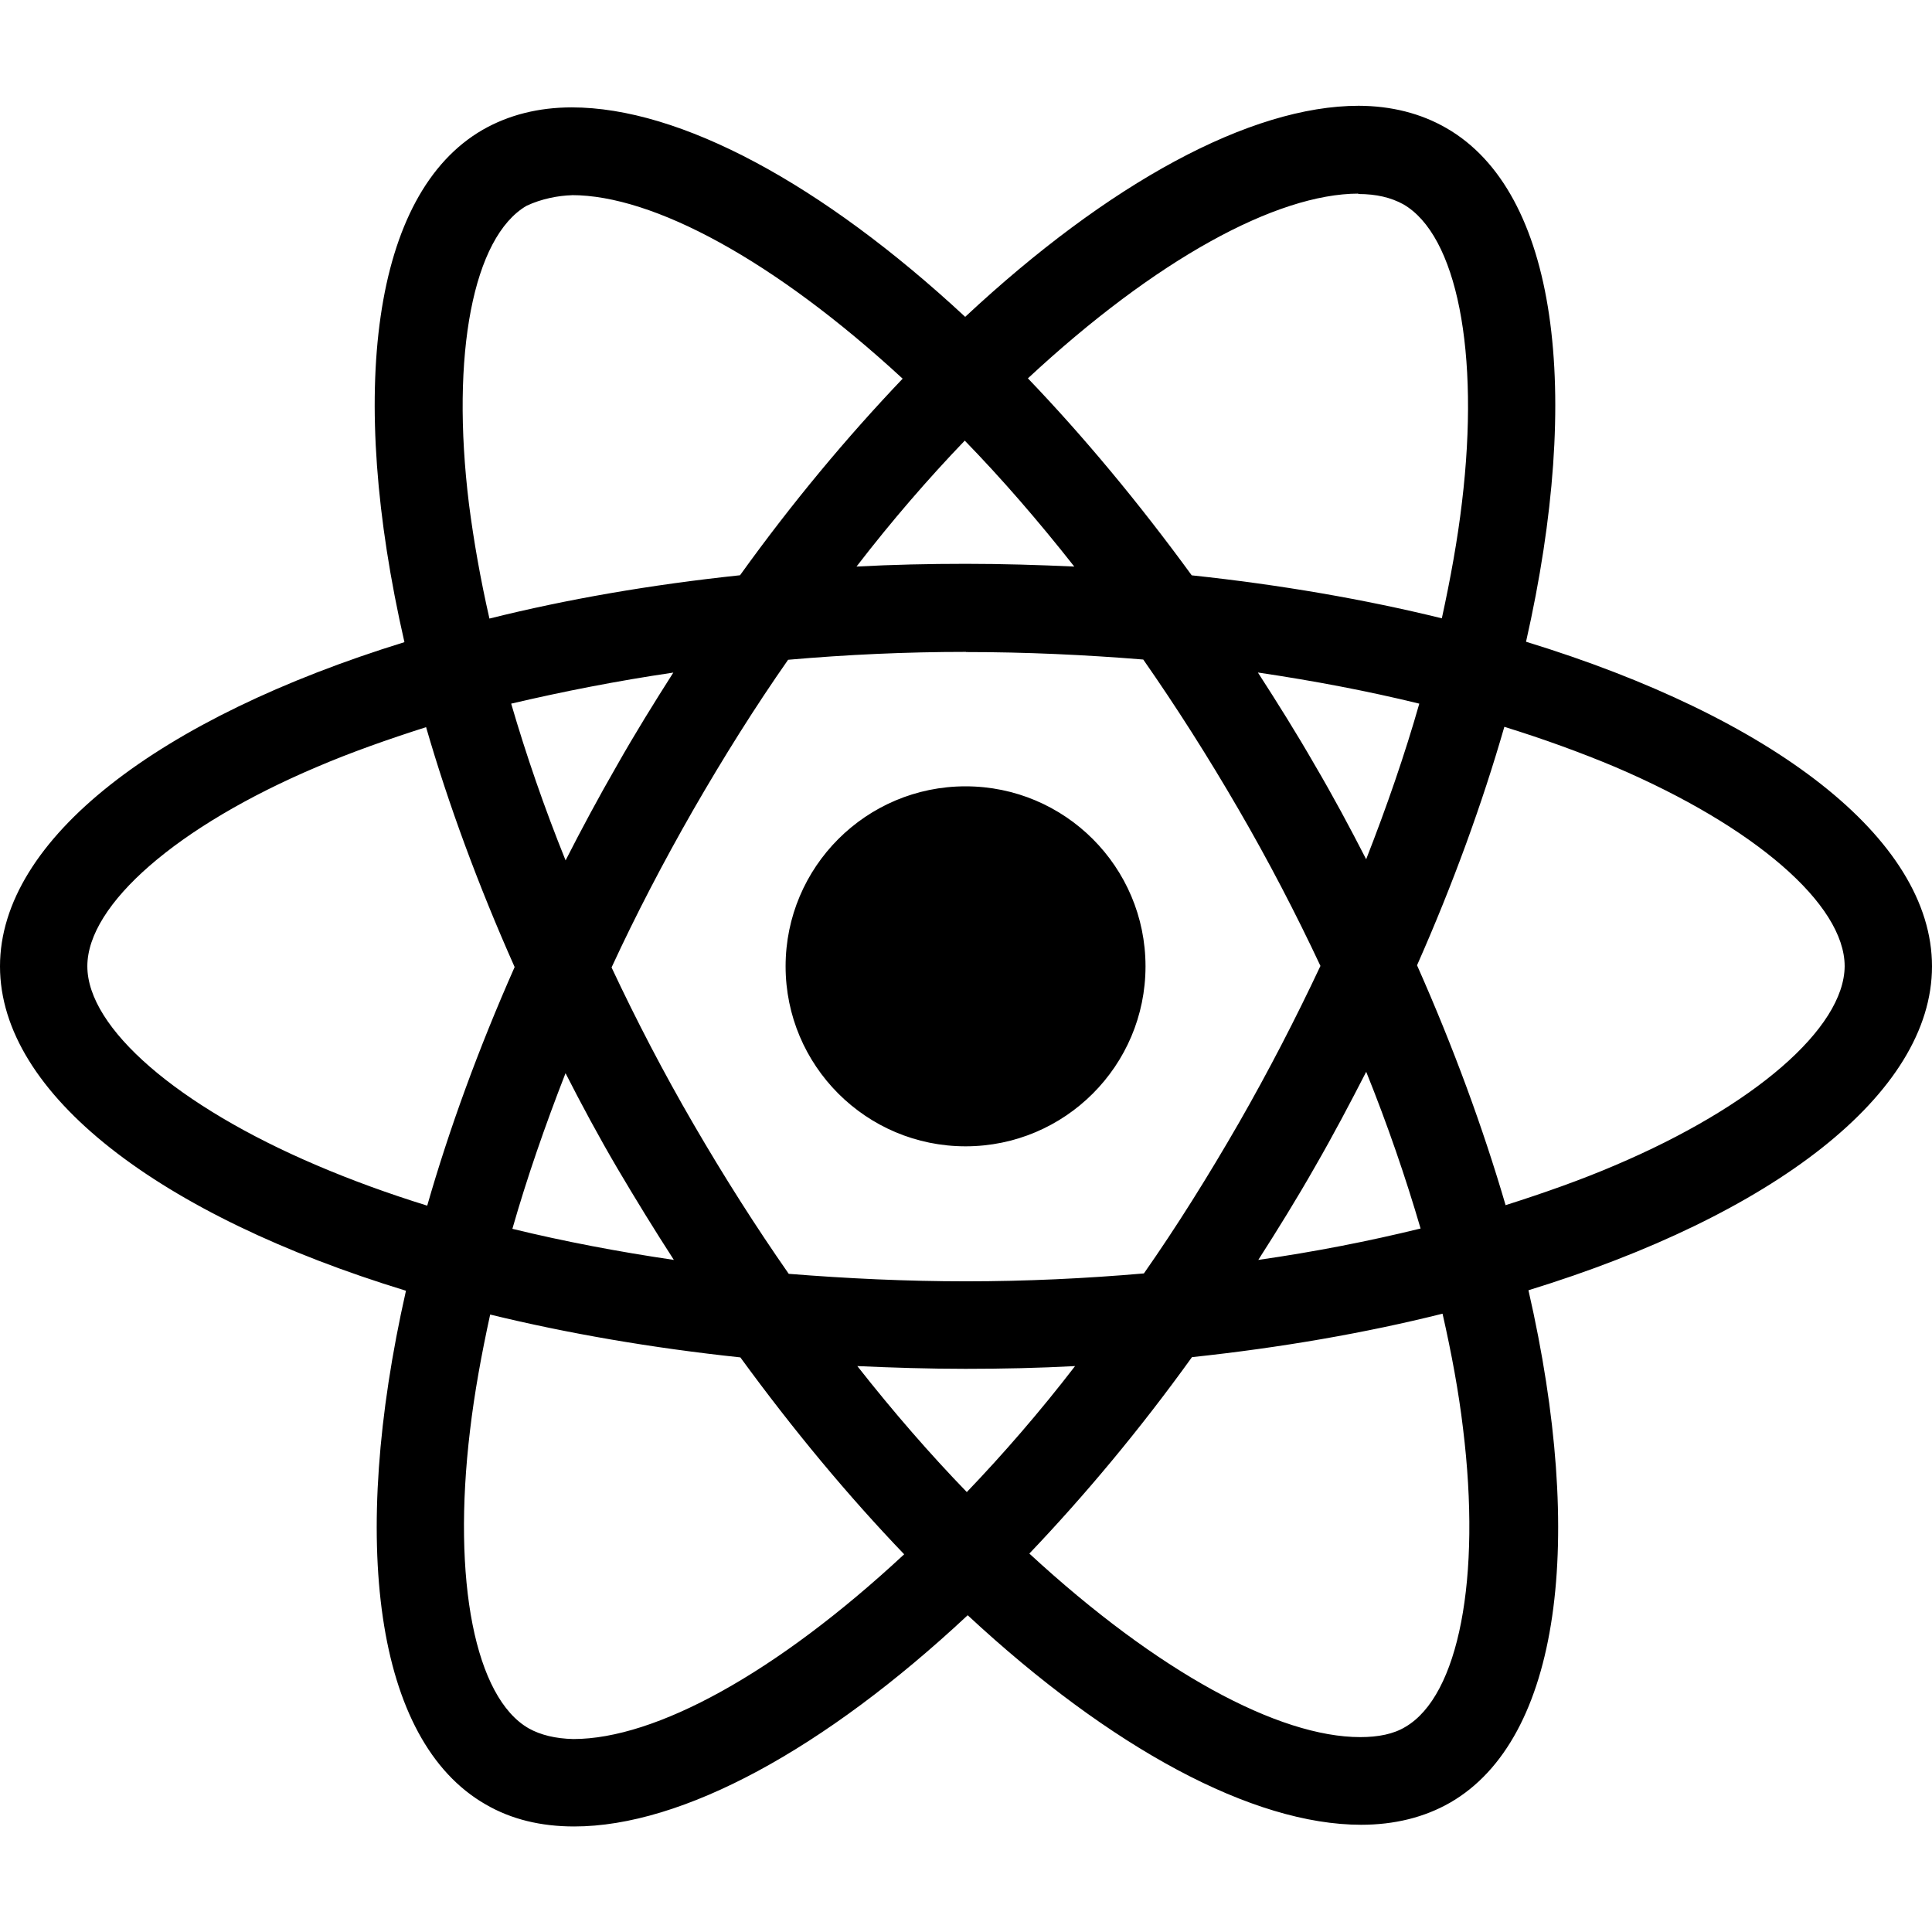
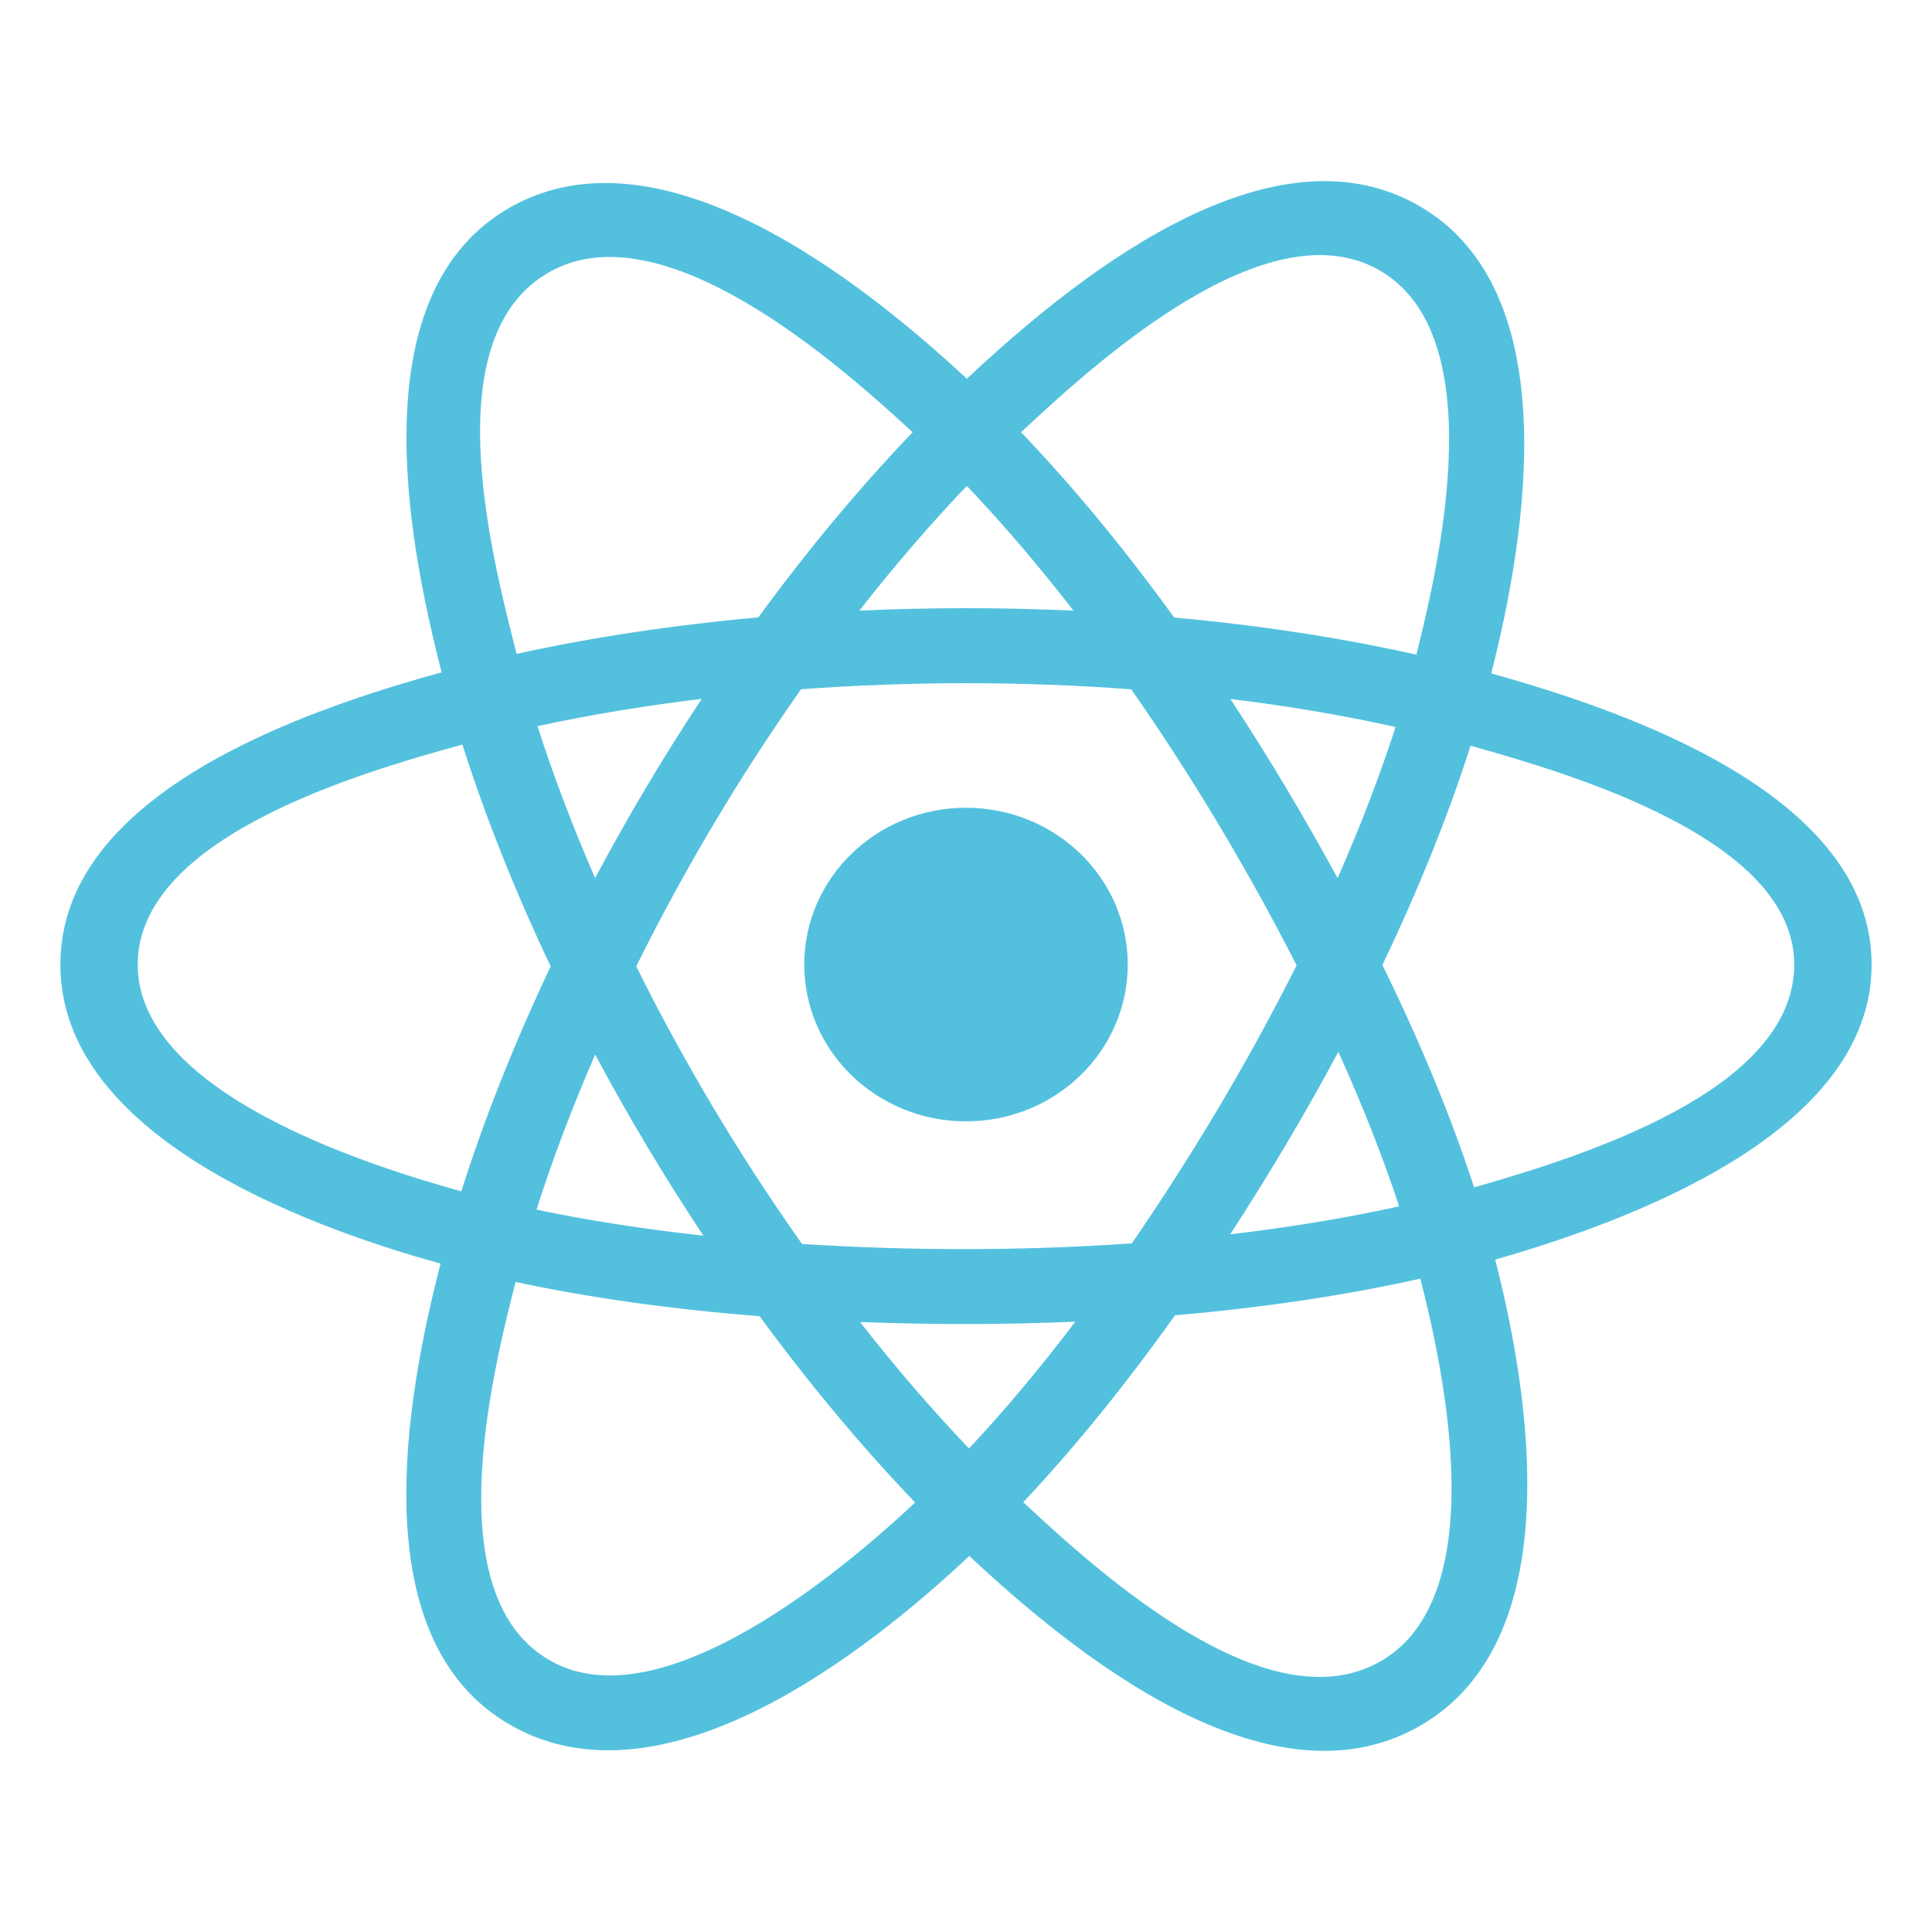
- <svg xmlns="http://www.w3.org/2000/svg" role="img" viewBox="0 0 24 24">
-   <path d="M14.23 12.004a2.236 2.236 0 0 1-2.235 2.236 2.236 2.236 0 0 1-2.236-2.236 2.236 2.236 0 0 1 2.235-2.236 2.236 2.236 0 0 1 2.236 2.236zm2.648-10.69c-1.346 0-3.107.96-4.888 2.622-1.78-1.653-3.542-2.602-4.887-2.602-.41 0-.783.093-1.106.278-1.375.793-1.683 3.264-.973 6.365C1.98 8.917 0 10.42 0 12.004c0 1.59 1.99 3.097 5.043 4.03-.704 3.113-.39 5.588.988 6.38.32.187.69.275 1.102.275 1.345 0 3.107-.96 4.888-2.624 1.78 1.654 3.542 2.603 4.887 2.603.41 0 .783-.09 1.106-.275 1.374-.792 1.683-3.263.973-6.365C22.02 15.096 24 13.59 24 12.004c0-1.59-1.99-3.097-5.043-4.032.704-3.11.39-5.587-.988-6.38-.318-.184-.688-.277-1.092-.278zm-.005 1.09v.006c.225 0 .406.044.558.127.666.382.955 1.835.73 3.704-.054.46-.142.945-.25 1.44-.96-.236-2.006-.417-3.107-.534-.66-.905-1.345-1.727-2.035-2.447 1.592-1.48 3.087-2.292 4.105-2.295zm-9.77.02c1.012 0 2.514.808 4.11 2.28-.686.72-1.37 1.537-2.02 2.442-1.107.117-2.154.298-3.113.538-.112-.49-.195-.964-.254-1.42-.23-1.868.054-3.32.714-3.707.19-.09.4-.127.563-.132zm4.882 3.05c.455.468.91.992 1.36 1.564-.44-.02-.89-.034-1.345-.034-.46 0-.915.01-1.36.034.44-.572.895-1.096 1.345-1.565zM12 8.1c.74 0 1.477.034 2.202.093.406.582.802 1.203 1.183 1.86.372.64.71 1.29 1.018 1.946-.308.655-.646 1.31-1.013 1.95-.38.66-.773 1.288-1.18 1.87-.728.063-1.466.098-2.21.098-.74 0-1.477-.035-2.202-.093-.406-.582-.802-1.204-1.183-1.86-.372-.64-.71-1.29-1.018-1.946.303-.657.646-1.313 1.013-1.954.38-.66.773-1.286 1.18-1.868.728-.064 1.466-.098 2.21-.098zm-3.635.254c-.24.377-.48.763-.704 1.16-.225.39-.435.782-.635 1.174-.265-.656-.49-1.31-.676-1.947.64-.15 1.315-.283 2.015-.386zm7.26 0c.695.103 1.365.23 2.006.387-.18.632-.405 1.282-.66 1.933-.2-.39-.41-.783-.64-1.174-.225-.392-.465-.774-.705-1.146zm3.063.675c.484.15.944.317 1.375.498 1.732.74 2.852 1.708 2.852 2.476-.005.768-1.125 1.74-2.857 2.475-.42.18-.88.342-1.355.493-.28-.958-.646-1.956-1.1-2.98.45-1.017.81-2.01 1.085-2.964zm-13.395.004c.278.96.645 1.957 1.1 2.98-.45 1.017-.812 2.01-1.086 2.964-.484-.15-.944-.318-1.37-.5-1.732-.737-2.852-1.706-2.852-2.474 0-.768 1.12-1.742 2.852-2.476.42-.18.88-.342 1.356-.494zm11.678 4.28c.265.657.49 1.312.676 1.948-.64.157-1.316.29-2.016.39.24-.375.48-.762.705-1.158.225-.39.435-.788.636-1.18zm-9.945.02c.2.392.41.783.64 1.175.23.39.465.772.705 1.143-.695-.102-1.365-.23-2.006-.386.18-.63.406-1.282.66-1.933zM17.92 16.32c.112.493.2.968.254 1.423.23 1.868-.054 3.32-.714 3.708-.147.09-.338.128-.563.128-1.012 0-2.514-.807-4.11-2.28.686-.72 1.37-1.536 2.02-2.44 1.107-.118 2.154-.3 3.113-.54zm-11.83.01c.96.234 2.006.415 3.107.532.66.905 1.345 1.727 2.035 2.446-1.595 1.483-3.092 2.295-4.11 2.295-.22-.005-.406-.05-.553-.132-.666-.38-.955-1.834-.73-3.703.054-.46.142-.944.25-1.438zm4.56.64c.44.02.89.034 1.345.034.46 0 .915-.01 1.36-.034-.44.572-.895 1.095-1.345 1.565-.455-.47-.91-.993-1.36-1.565z" />
+ <svg xmlns="http://www.w3.org/2000/svg" width="800px" height="800px" viewBox="0 0 32 32" fill="none">
+   <path d="M18.679 15.976C18.679 14.541 17.48 13.379 16 13.379C14.521 13.379 13.321 14.541 13.321 15.976C13.321 17.41 14.521 18.573 16 18.573C17.48 18.573 18.679 17.41 18.679 15.976Z" fill="#53C1DE" />
+   <path fill-rule="evenodd" clip-rule="evenodd" d="M24.7 11.154C25.266 8.925 25.977 4.791 23.47 3.39C20.975 1.995 17.728 4.668 16.014 6.273C14.304 4.684 10.966 2.022 8.462 3.428C5.968 4.828 6.737 8.893 7.315 11.136C4.988 11.776 1 13.156 1 15.976C1 18.787 4.984 20.289 7.297 20.929C6.717 23.184 5.986 27.191 8.483 28.588C10.997 29.993 14.325 27.395 16.055 25.772C17.781 27.386 20.997 30.002 23.492 28.601C25.996 27.196 25.344 23.118 24.765 20.863C27.007 20.221 31 18.752 31 15.976C31 13.184 26.99 11.792 24.7 11.154ZM24.416 19.667C24.037 18.502 23.524 17.262 22.897 15.982C23.495 14.732 23.988 13.509 24.357 12.351C26.036 12.823 29.718 13.901 29.718 15.976C29.718 18.07 26.185 19.159 24.416 19.667ZM22.85 27.526C20.988 28.571 18.222 26.07 16.948 24.881C17.793 23.984 18.638 22.942 19.462 21.785C20.913 21.66 22.283 21.456 23.526 21.178C23.933 22.773 24.72 26.476 22.85 27.526ZM9.124 27.511C7.261 26.47 8.113 22.895 8.54 21.233C9.768 21.497 11.129 21.686 12.582 21.801C13.412 22.933 14.282 23.974 15.158 24.886C14.075 25.901 10.995 28.557 9.124 27.511ZM2.281 15.976C2.281 13.874 5.942 12.803 7.659 12.333C8.035 13.517 8.527 14.754 9.121 16.006C8.519 17.277 8.02 18.534 7.641 19.732C6.004 19.278 2.281 18.079 2.281 15.976ZM9.104 4.504C10.973 3.454 13.875 6.01 15.116 7.16C14.244 8.068 13.383 9.101 12.56 10.226C11.149 10.353 9.799 10.557 8.557 10.83C8.091 9.021 7.236 5.552 9.104 4.504ZM20.379 11.577C21.337 11.694 22.254 11.85 23.115 12.041C22.856 12.844 22.534 13.684 22.154 14.545C21.604 13.533 21.014 12.542 20.379 11.577ZM16.014 8.048C16.605 8.669 17.197 9.362 17.78 10.114C16.599 10.06 15.415 10.06 14.234 10.114C14.817 9.368 15.414 8.676 16.014 8.048ZM9.857 14.544C9.483 13.686 9.164 12.842 8.903 12.027C9.759 11.842 10.672 11.69 11.623 11.575C10.987 12.537 10.397 13.528 9.857 14.544ZM11.65 20.466C10.668 20.359 9.741 20.215 8.886 20.035C9.15 19.206 9.477 18.343 9.858 17.467C10.406 18.493 11.005 19.494 11.65 20.466ZM16.05 23.991C15.442 23.356 14.836 22.653 14.245 21.897C15.433 21.942 16.623 21.942 17.811 21.891C17.227 22.661 16.637 23.365 16.05 23.991ZM22.167 17.422C22.568 18.308 22.906 19.166 23.174 19.981C22.304 20.173 21.365 20.328 20.376 20.444C21.015 19.461 21.615 18.454 22.167 17.422ZM18.747 20.594C16.93 20.72 15.102 20.719 13.284 20.604C12.251 19.142 11.331 17.603 10.538 16.006C11.328 14.412 12.24 12.876 13.268 11.416C15.088 11.283 16.918 11.282 18.737 11.417C19.756 12.877 20.668 14.409 21.476 15.988C20.677 17.581 19.759 19.12 18.747 20.594ZM22.83 4.467C24.701 5.513 23.868 9.227 23.459 10.843C22.215 10.564 20.863 10.357 19.448 10.228C18.624 9.09 17.77 8.055 16.912 7.159C18.169 5.984 20.978 3.431 22.83 4.467Z" fill="#53C1DE" />
</svg>
